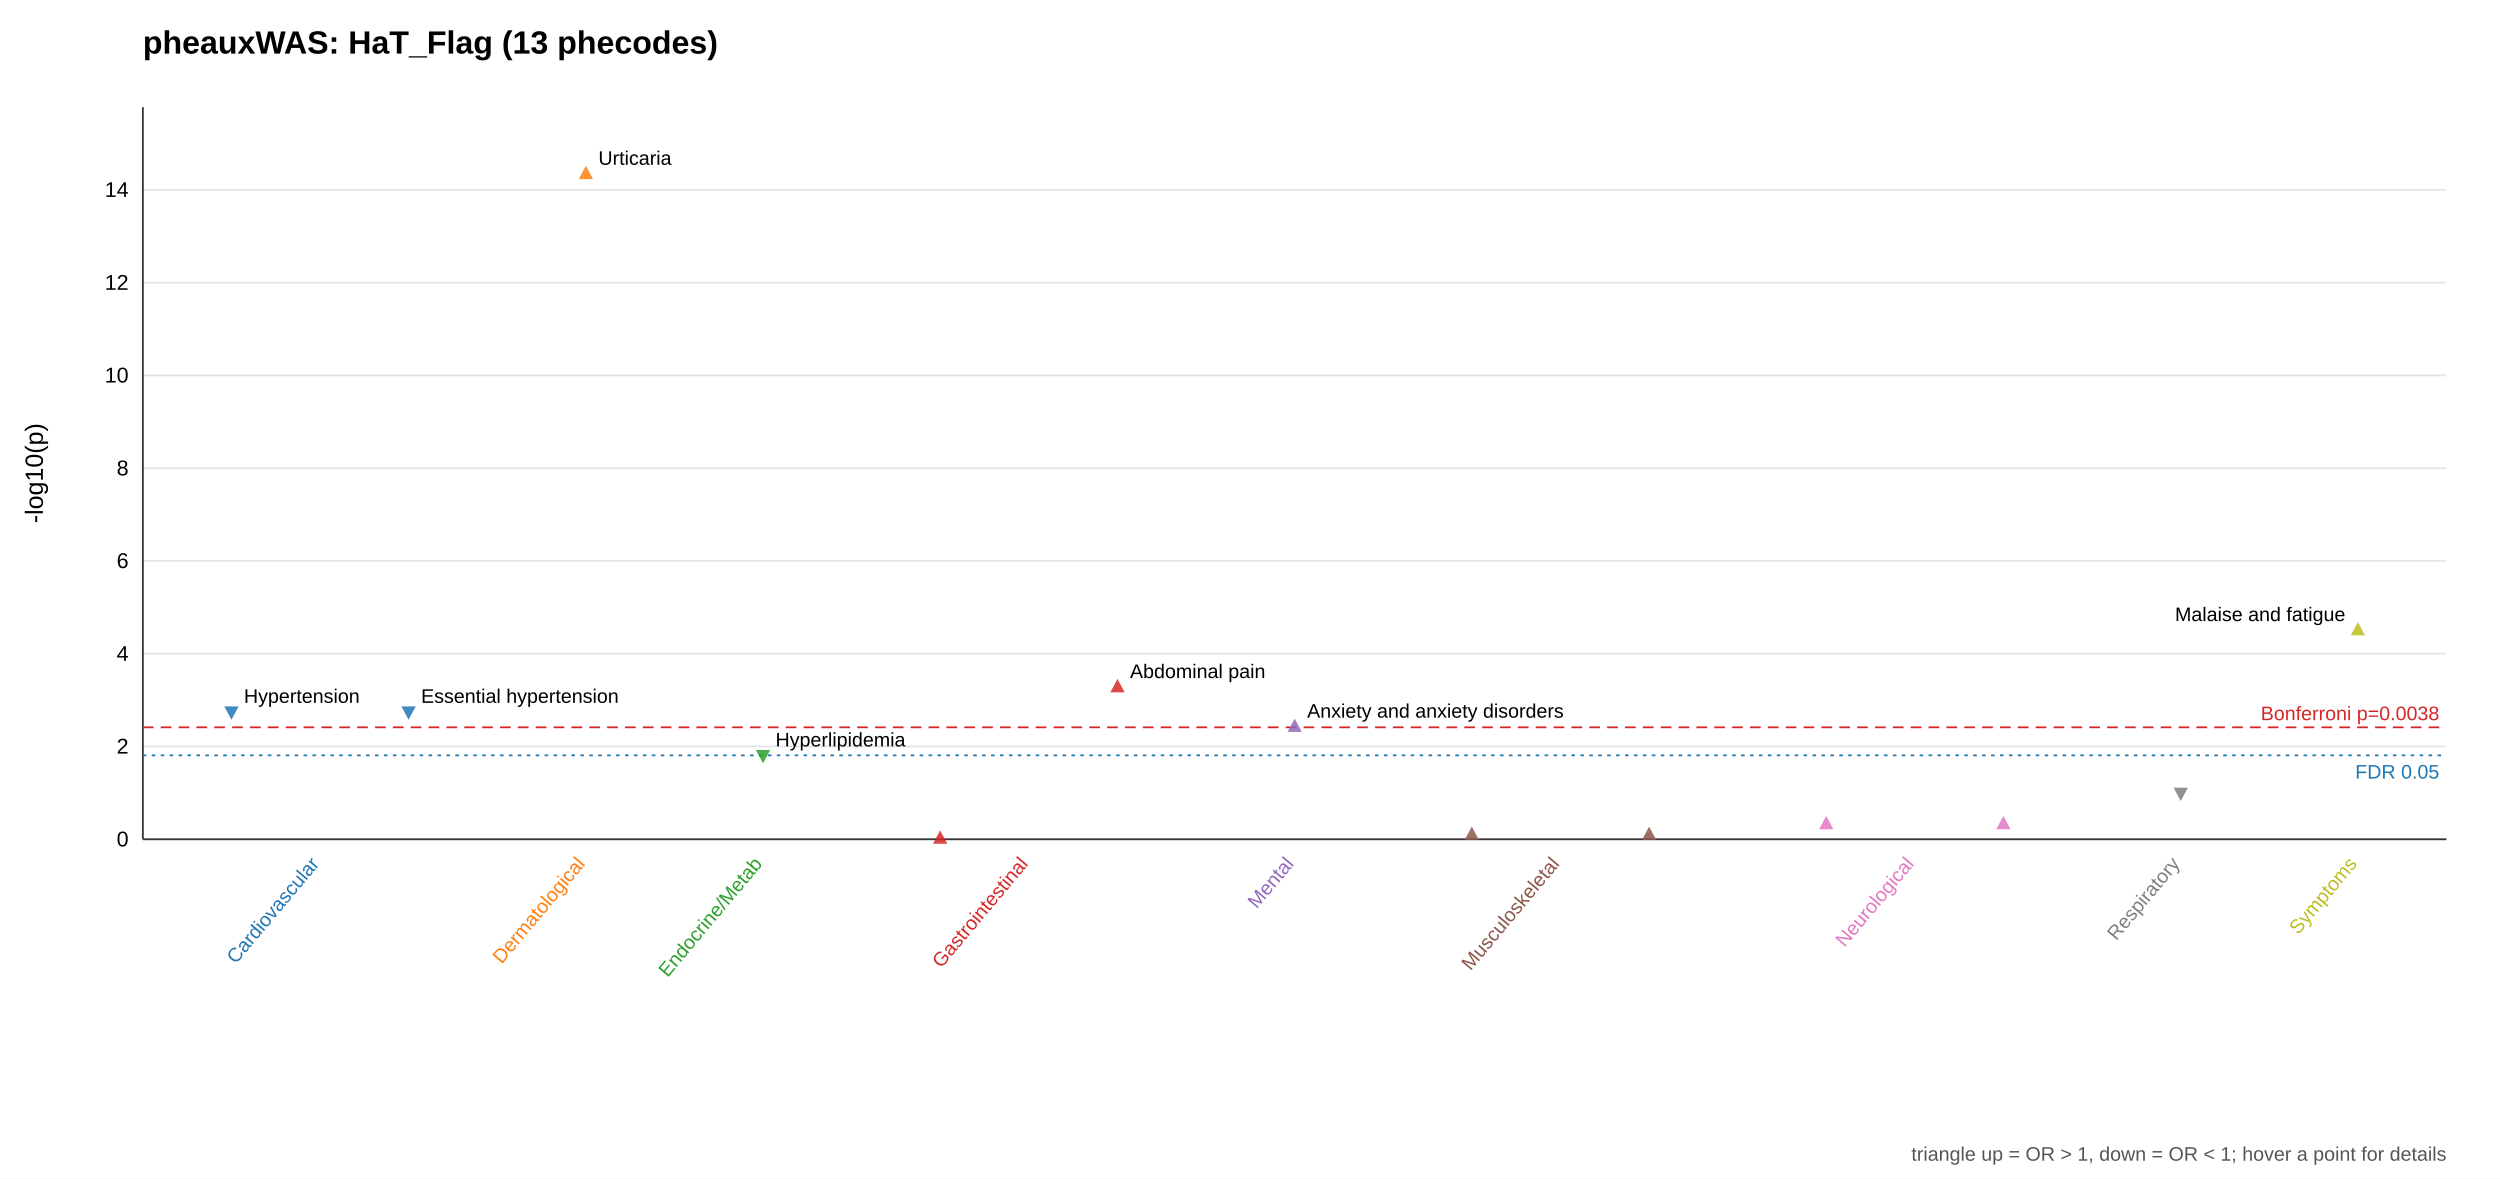
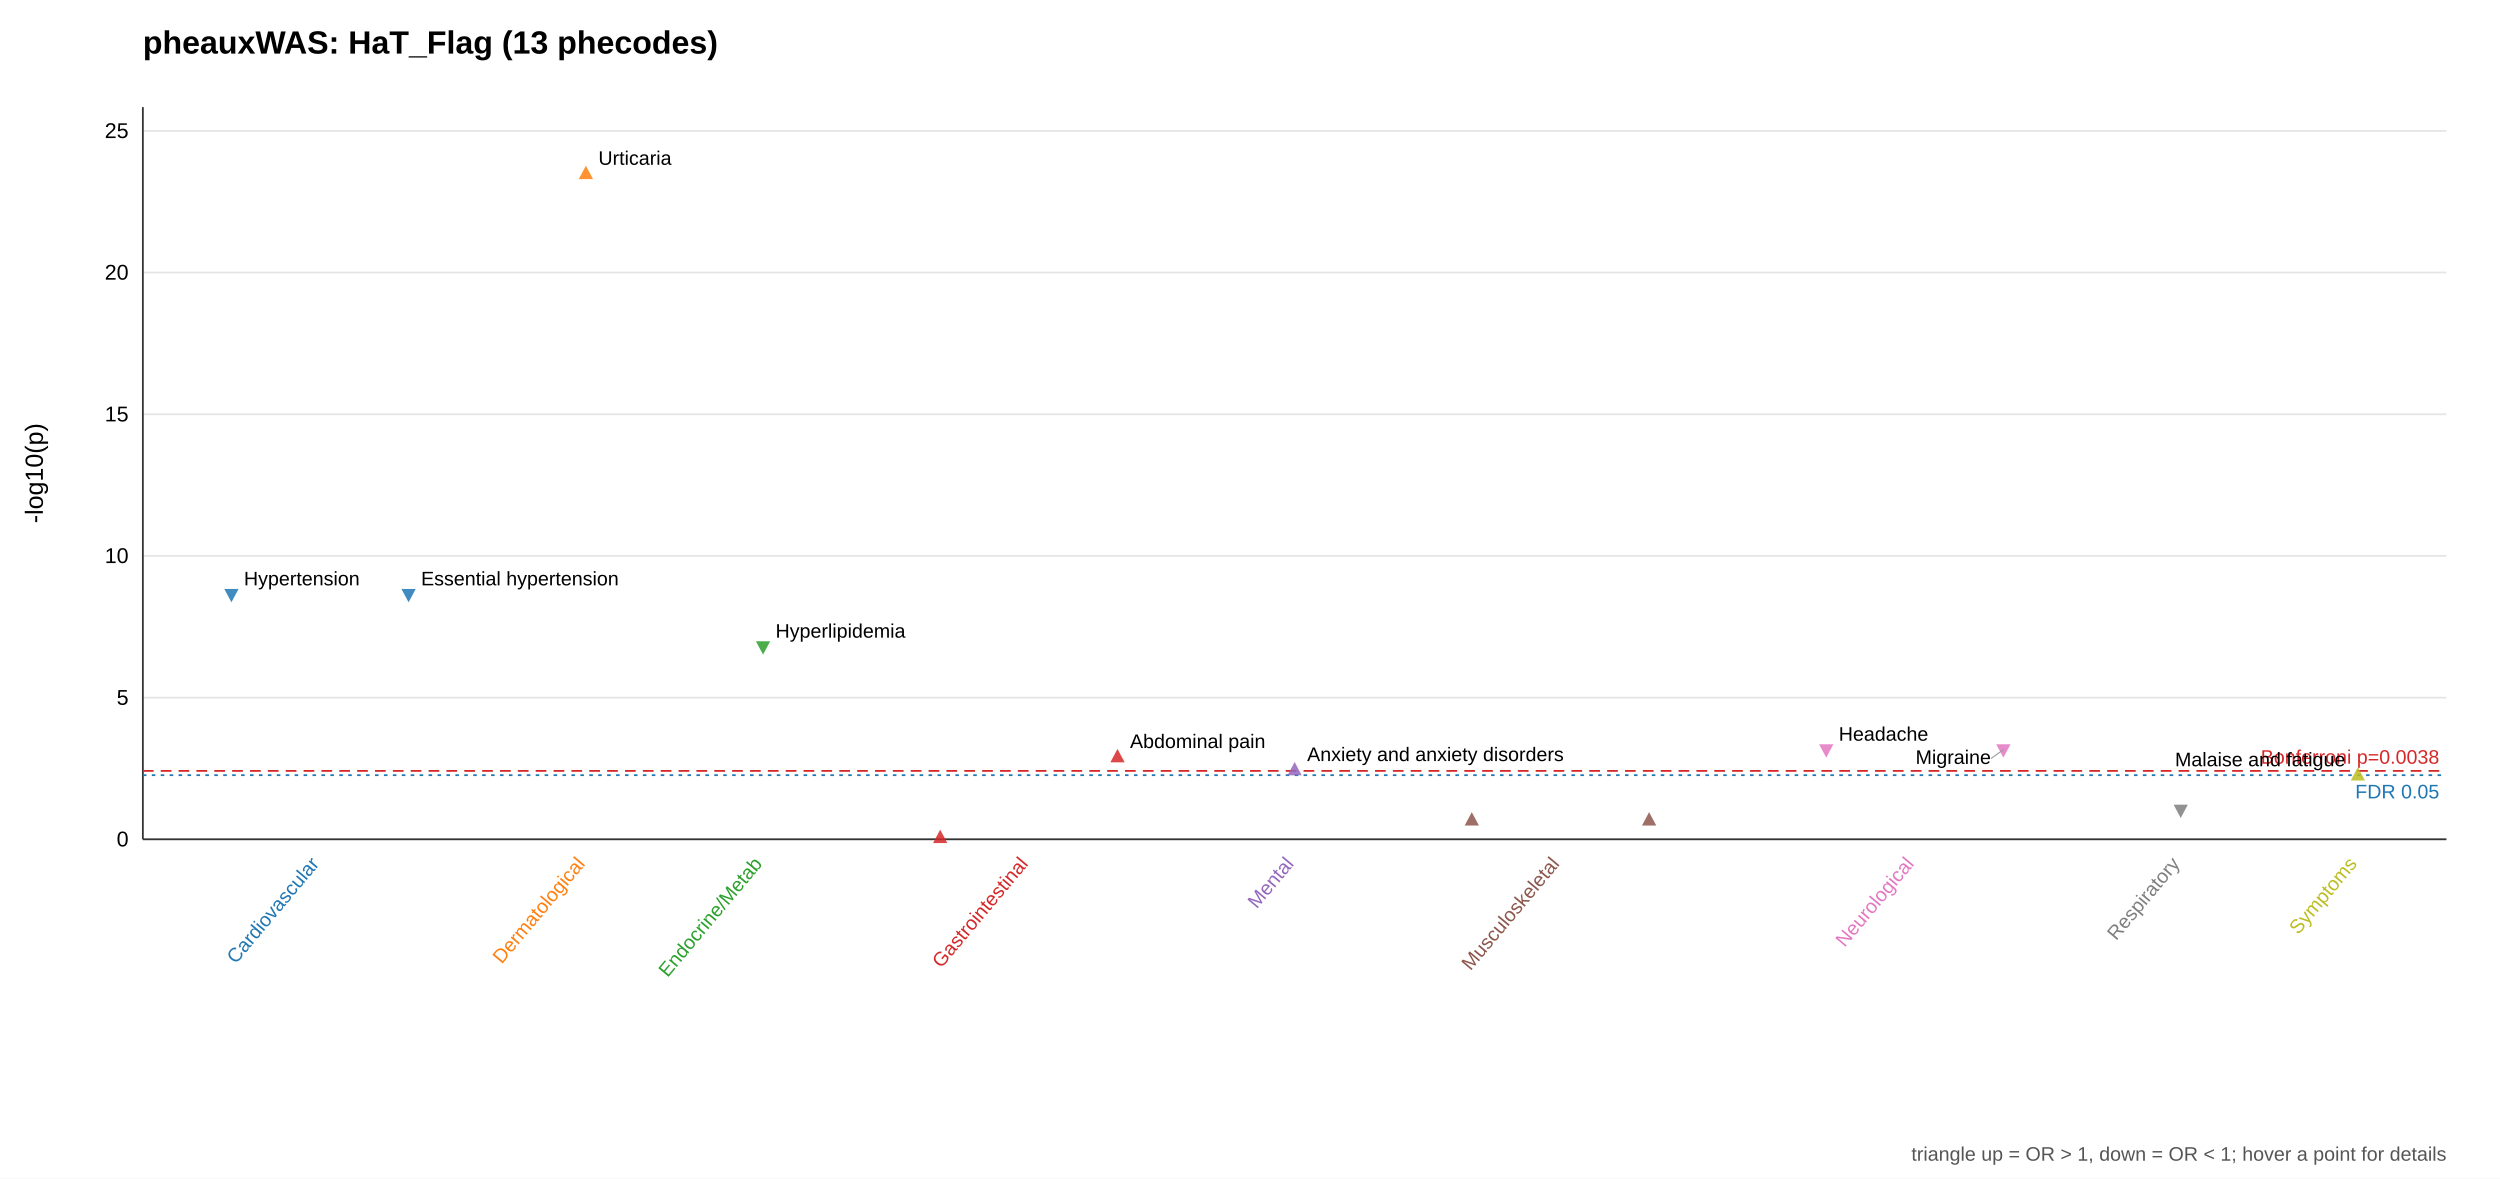
<svg xmlns="http://www.w3.org/2000/svg" width="1400" height="660" viewBox="0 0 1400 660" font-family="Arial, Helvetica, sans-serif">
  <rect width="100%" height="100%" fill="#ffffff" />
  <text x="80" y="30" font-size="18" font-weight="bold">pheauxWAS: HaT_Flag  (13 phecodes)</text>
  <line x1="80" x2="1370" y1="470.0" y2="470.0" stroke="#e5e5e5" />
  <text x="72" y="474.0" font-size="12" text-anchor="end">0</text>
-   <line x1="80" x2="1370" y1="418.0" y2="418.0" stroke="#e5e5e5" />
-   <text x="72" y="422.0" font-size="12" text-anchor="end">2</text>
-   <line x1="80" x2="1370" y1="366.1" y2="366.1" stroke="#e5e5e5" />
-   <text x="72" y="370.1" font-size="12" text-anchor="end">4</text>
-   <line x1="80" x2="1370" y1="314.1" y2="314.1" stroke="#e5e5e5" />
-   <text x="72" y="318.1" font-size="12" text-anchor="end">6</text>
-   <line x1="80" x2="1370" y1="262.2" y2="262.2" stroke="#e5e5e5" />
-   <text x="72" y="266.2" font-size="12" text-anchor="end">8</text>
-   <line x1="80" x2="1370" y1="210.2" y2="210.2" stroke="#e5e5e5" />
-   <text x="72" y="214.2" font-size="12" text-anchor="end">10</text>
-   <line x1="80" x2="1370" y1="158.3" y2="158.3" stroke="#e5e5e5" />
-   <text x="72" y="162.3" font-size="12" text-anchor="end">12</text>
-   <line x1="80" x2="1370" y1="106.3" y2="106.3" stroke="#e5e5e5" />
-   <text x="72" y="110.3" font-size="12" text-anchor="end">14</text>
+   <line x1="80" x2="1370" y1="390.7" y2="390.7" stroke="#e5e5e5" />
+   <text x="72" y="394.7" font-size="12" text-anchor="end">5</text>
+   <line x1="80" x2="1370" y1="311.3" y2="311.3" stroke="#e5e5e5" />
+   <text x="72" y="315.3" font-size="12" text-anchor="end">10</text>
+   <line x1="80" x2="1370" y1="232.0" y2="232.0" stroke="#e5e5e5" />
+   <text x="72" y="236.0" font-size="12" text-anchor="end">15</text>
+   <line x1="80" x2="1370" y1="152.6" y2="152.6" stroke="#e5e5e5" />
+   <text x="72" y="156.6" font-size="12" text-anchor="end">20</text>
+   <line x1="80" x2="1370" y1="73.3" y2="73.3" stroke="#e5e5e5" />
+   <text x="72" y="77.3" font-size="12" text-anchor="end">25</text>
  <line x1="80" x2="80" y1="60" y2="470" stroke="#333" />
  <line x1="80" x2="1370" y1="470" y2="470" stroke="#333" />
  <text transform="translate(24,265) rotate(-90)" font-size="14" text-anchor="middle">-log10(p)</text>
-   <line x1="80" x2="1370" y1="407.3" y2="407.3" stroke="#d62728" stroke-dasharray="6,4" />
-   <text x="1366" y="403.3" font-size="11" fill="#d62728" text-anchor="end">Bonferroni p=0.0038</text>
-   <line x1="80" x2="1370" y1="423.0" y2="423.0" stroke="#1f77b4" stroke-dasharray="2,3" />
-   <text x="1366" y="436.0" font-size="11" fill="#1f77b4" text-anchor="end">FDR 0.05</text>
-   <polygon points="129.6,403.1 125.6,395.6 133.6,395.6" fill="#1f77b4" fill-opacity="0.85" />
-   <polygon points="228.8,403.1 224.8,395.6 232.8,395.6" fill="#1f77b4" fill-opacity="0.85" />
+   <line x1="80" x2="1370" y1="431.7" y2="431.7" stroke="#d62728" stroke-dasharray="6,4" />
+   <text x="1366" y="427.7" font-size="11" fill="#d62728" text-anchor="end">Bonferroni p=0.0038</text>
+   <line x1="80" x2="1370" y1="434.1" y2="434.1" stroke="#1f77b4" stroke-dasharray="2,3" />
+   <text x="1366" y="447.1" font-size="11" fill="#1f77b4" text-anchor="end">FDR 0.05</text>
+   <polygon points="129.6,337.3 125.6,329.8 133.6,329.8" fill="#1f77b4" fill-opacity="0.85" />
+   <polygon points="228.8,337.3 224.8,329.8 232.8,329.8" fill="#1f77b4" fill-opacity="0.85" />
  <polygon points="328.1,92.8 324.1,100.3 332.1,100.3" fill="#ff7f0e" fill-opacity="0.85" />
-   <polygon points="427.3,427.5 423.3,420.0 431.3,420.0" fill="#2ca02c" fill-opacity="0.85" />
-   <polygon points="526.5,465.0 522.5,472.5 530.5,472.5" fill="#d62728" fill-opacity="0.85" />
-   <polygon points="625.8,380.2 621.8,387.7 629.8,387.7" fill="#d62728" fill-opacity="0.85" />
-   <polygon points="725.0,402.4 721.0,409.9 729.0,409.9" fill="#9467bd" fill-opacity="0.85" />
-   <polygon points="824.2,462.9 820.2,470.4 828.2,470.4" fill="#8c564b" fill-opacity="0.85" />
-   <polygon points="923.5,462.9 919.5,470.4 927.5,470.4" fill="#8c564b" fill-opacity="0.85" />
-   <polygon points="1022.7,456.9 1018.7,464.4 1026.7,464.4" fill="#e377c2" fill-opacity="0.85" />
-   <polygon points="1121.9,456.9 1117.9,464.4 1125.9,464.4" fill="#e377c2" fill-opacity="0.85" />
-   <polygon points="1221.2,448.6 1217.2,441.1 1225.2,441.1" fill="#7f7f7f" fill-opacity="0.85" />
-   <polygon points="1320.4,348.3 1316.4,355.8 1324.4,355.8" fill="#bcbd22" fill-opacity="0.85" />
+   <polygon points="427.3,366.6 423.3,359.1 431.3,359.1" fill="#2ca02c" fill-opacity="0.85" />
+   <polygon points="526.5,464.6 522.5,472.1 530.5,472.1" fill="#d62728" fill-opacity="0.85" />
+   <polygon points="625.8,419.4 621.8,426.9 629.8,426.9" fill="#d62728" fill-opacity="0.85" />
+   <polygon points="725.0,426.7 721.0,434.2 729.0,434.2" fill="#9467bd" fill-opacity="0.85" />
+   <polygon points="824.2,454.8 820.2,462.3 828.2,462.3" fill="#8c564b" fill-opacity="0.85" />
+   <polygon points="923.5,454.8 919.5,462.3 927.5,462.3" fill="#8c564b" fill-opacity="0.85" />
+   <polygon points="1022.7,424.3 1018.7,416.8 1026.7,416.8" fill="#e377c2" fill-opacity="0.85" />
+   <polygon points="1121.9,424.3 1117.9,416.8 1125.9,416.8" fill="#e377c2" fill-opacity="0.85" />
+   <polygon points="1221.2,458.1 1217.2,450.6 1225.2,450.6" fill="#7f7f7f" fill-opacity="0.85" />
+   <polygon points="1320.4,429.6 1316.4,437.1 1324.4,437.1" fill="#bcbd22" fill-opacity="0.85" />
  <text x="335.1" y="92.3" font-size="11" text-anchor="start">Urticaria</text>
-   <text x="1313.4" y="347.8" font-size="11" text-anchor="end">Malaise and fatigue</text>
-   <text x="632.8" y="379.7" font-size="11" text-anchor="start">Abdominal pain</text>
-   <text x="136.6" y="393.6" font-size="11" text-anchor="start">Hypertension</text>
-   <text x="235.8" y="393.6" font-size="11" text-anchor="start">Essential hypertension</text>
-   <text x="732.0" y="401.9" font-size="11" text-anchor="start">Anxiety and anxiety disorders</text>
-   <text x="434.3" y="418.0" font-size="11" text-anchor="start">Hyperlipidemia</text>
+   <text x="136.6" y="327.8" font-size="11" text-anchor="start">Hypertension</text>
+   <text x="235.8" y="327.8" font-size="11" text-anchor="start">Essential hypertension</text>
+   <text x="434.3" y="357.1" font-size="11" text-anchor="start">Hyperlipidemia</text>
+   <text x="1029.7" y="414.8" font-size="11" text-anchor="start">Headache</text>
+   <line x1="1121.9" y1="419.8" x2="1114.9" y2="424.8" stroke="#999" stroke-width="0.6" />
+   <text x="1114.9" y="427.8" font-size="11" text-anchor="end">Migraine</text>
+   <text x="632.8" y="418.9" font-size="11" text-anchor="start">Abdominal pain</text>
+   <text x="732.0" y="426.2" font-size="11" text-anchor="start">Anxiety and anxiety disorders</text>
+   <text x="1313.4" y="429.1" font-size="11" text-anchor="end">Malaise and fatigue</text>
  <text transform="translate(179.2,484) rotate(-50)" font-size="11" text-anchor="end" fill="#1f77b4">Cardiovascular</text>
  <text transform="translate(328.1,484) rotate(-50)" font-size="11" text-anchor="end" fill="#ff7f0e">Dermatological</text>
  <text transform="translate(427.3,484) rotate(-50)" font-size="11" text-anchor="end" fill="#2ca02c">Endocrine/Metab</text>
  <text transform="translate(576.2,484) rotate(-50)" font-size="11" text-anchor="end" fill="#d62728">Gastrointestinal</text>
  <text transform="translate(725.0,484) rotate(-50)" font-size="11" text-anchor="end" fill="#9467bd">Mental</text>
  <text transform="translate(873.8,484) rotate(-50)" font-size="11" text-anchor="end" fill="#8c564b">Musculoskeletal</text>
  <text transform="translate(1072.3,484) rotate(-50)" font-size="11" text-anchor="end" fill="#e377c2">Neurological</text>
  <text transform="translate(1221.2,484) rotate(-50)" font-size="11" text-anchor="end" fill="#7f7f7f">Respiratory</text>
  <text transform="translate(1320.4,484) rotate(-50)" font-size="11" text-anchor="end" fill="#bcbd22">Symptoms</text>
  <text x="1370" y="650" font-size="11" fill="#555" text-anchor="end">triangle up = OR &gt; 1, down = OR &lt; 1; hover a point for details</text>
</svg>
